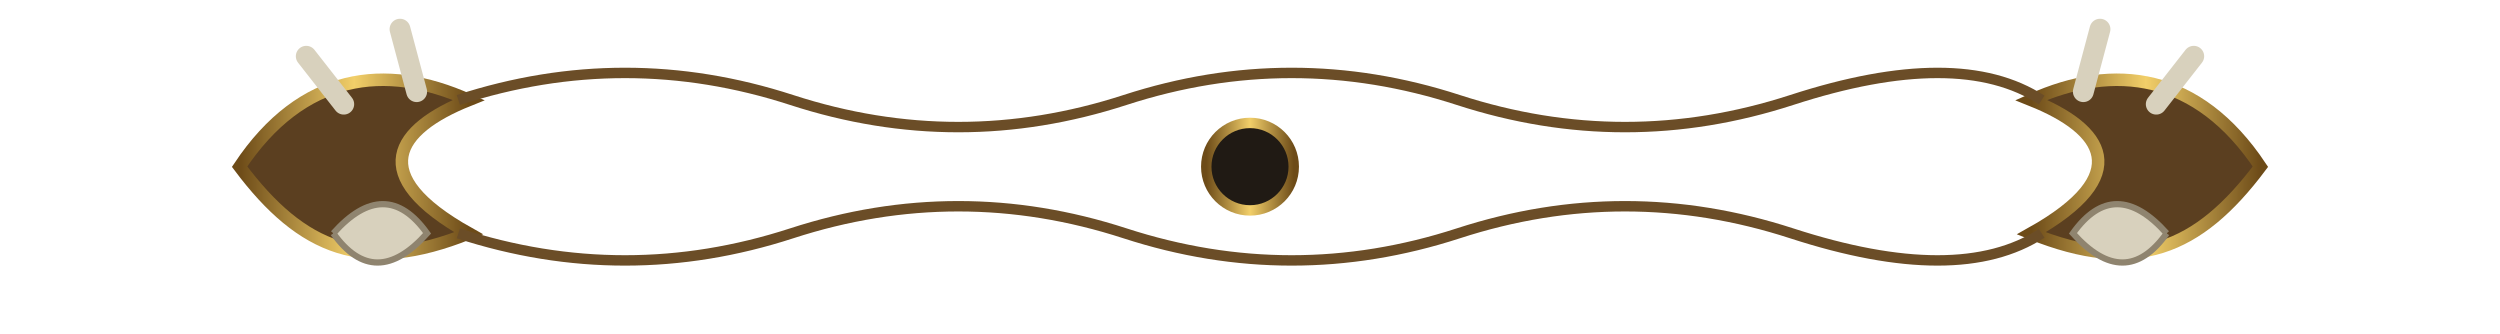
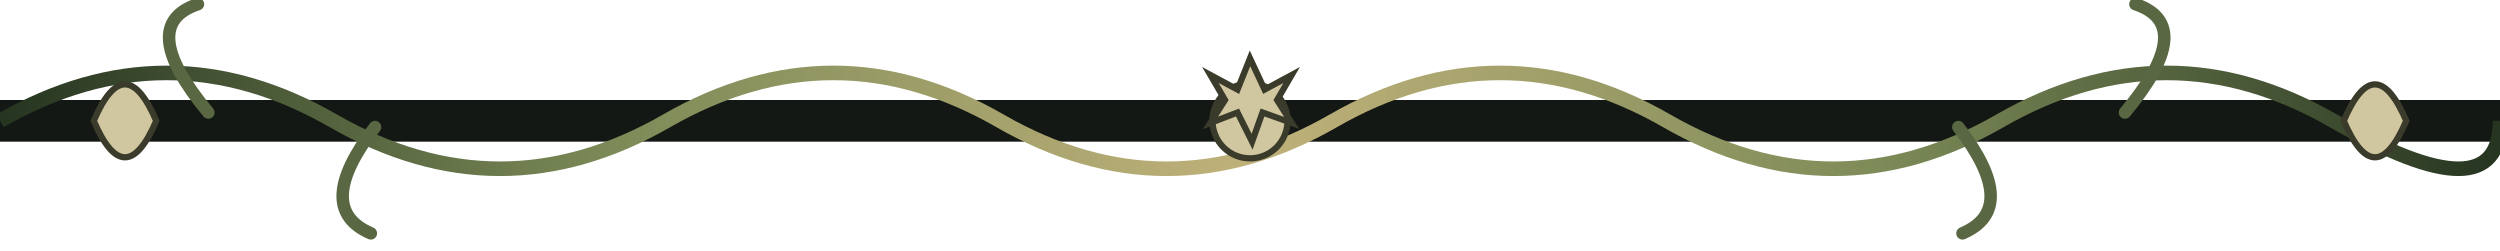
- <svg xmlns="http://www.w3.org/2000/svg" viewBox="0 0 1200 160" fill="none">
+ <svg xmlns="http://www.w3.org/2000/svg" viewBox="0 0 1200 120" preserveAspectRatio="none">
  <defs>
-     <linearGradient id="m" x1="0" x2="1">
-       <stop stop-color="#6d4b18" />
-       <stop offset=".5" stop-color="#f2cf69" />
-       <stop offset="1" stop-color="#6d4b18" />
+     <linearGradient id="v" x1="0" x2="1">
+       <stop stop-color="#24331f" />
+       <stop offset=".25" stop-color="#7d8b58" />
+       <stop offset=".5" stop-color="#c0b17a" />
+       <stop offset=".75" stop-color="#7d8b58" />
+       <stop offset="1" stop-color="#24331f" />
    </linearGradient>
  </defs>
-   <path d="M115 80 C145 35 185 30 225 48 C190 62 175 84 225 112 C175 132 145 120 115 80Z" fill="#5b3f20" stroke="url(#m)" stroke-width="6" />
-   <path d="M1085 80 C1055 35 1015 30 975 48 C1010 62 1025 84 975 112 C1025 132 1055 120 1085 80Z" fill="#5b3f20" stroke="url(#m)" stroke-width="6" />
-   <path d="M150 80 H1050" stroke="url(#m)" stroke-width="6" />
-   <path d="M220 48 Q300 22 380 48 T540 48 T700 48 T860 48 T980 48" stroke="#6b4d27" stroke-width="5" />
-   <path d="M220 112 Q300 138 380 112 T540 112 T700 112 T860 112 T980 112" stroke="#6b4d27" stroke-width="5" />
-   <path d="M165 50 l-18 -23 M200 44 l-8 -30 M1035 50 l18 -23 M1000 44 l8 -30" stroke="#d8d1bd" stroke-width="10" stroke-linecap="round" />
-   <path d="M160 112 q25 -28 45 0 q-25 28 -45 0 M1040 112 q-25 -28 -45 0 q25 28 45 0" fill="#d8d1bd" stroke="#8f846f" stroke-width="3" />
-   <circle cx="600" cy="80" r="21" fill="#201a14" stroke="url(#m)" stroke-width="5" />
+   <path d="M0 58H1200" stroke="#141814" stroke-width="20" />
+   <path d="M0 58Q80 12 160 58T320 58T480 58T640 58T800 58T960 58T1120 58T1200 58" stroke="url(#v)" stroke-width="7" fill="none" />
+   <g fill="#d0c7a0" stroke="#3b3b2b" stroke-width="3">
+     <path d="M45 58q15-35 30 0q-15 35-30 0z" />
+     <path d="M1125 58q15-35 30 0q-15 35-30 0z" />
+     <circle cx="600" cy="58" r="18" />
+     <path d="M588 48l-7-12 13 7 6-15 7 15 13-7-7 12 7 11-14-5-5 14-7-14-13 5z" />
+   </g>
+   <path d="M100 54q-35-42-5-52M180 61q-30 39-2 51M1020 54q35-42 5-52M940 61q30 39 2 51" stroke="#596743" stroke-width="6" fill="none" stroke-linecap="round" />
</svg>
